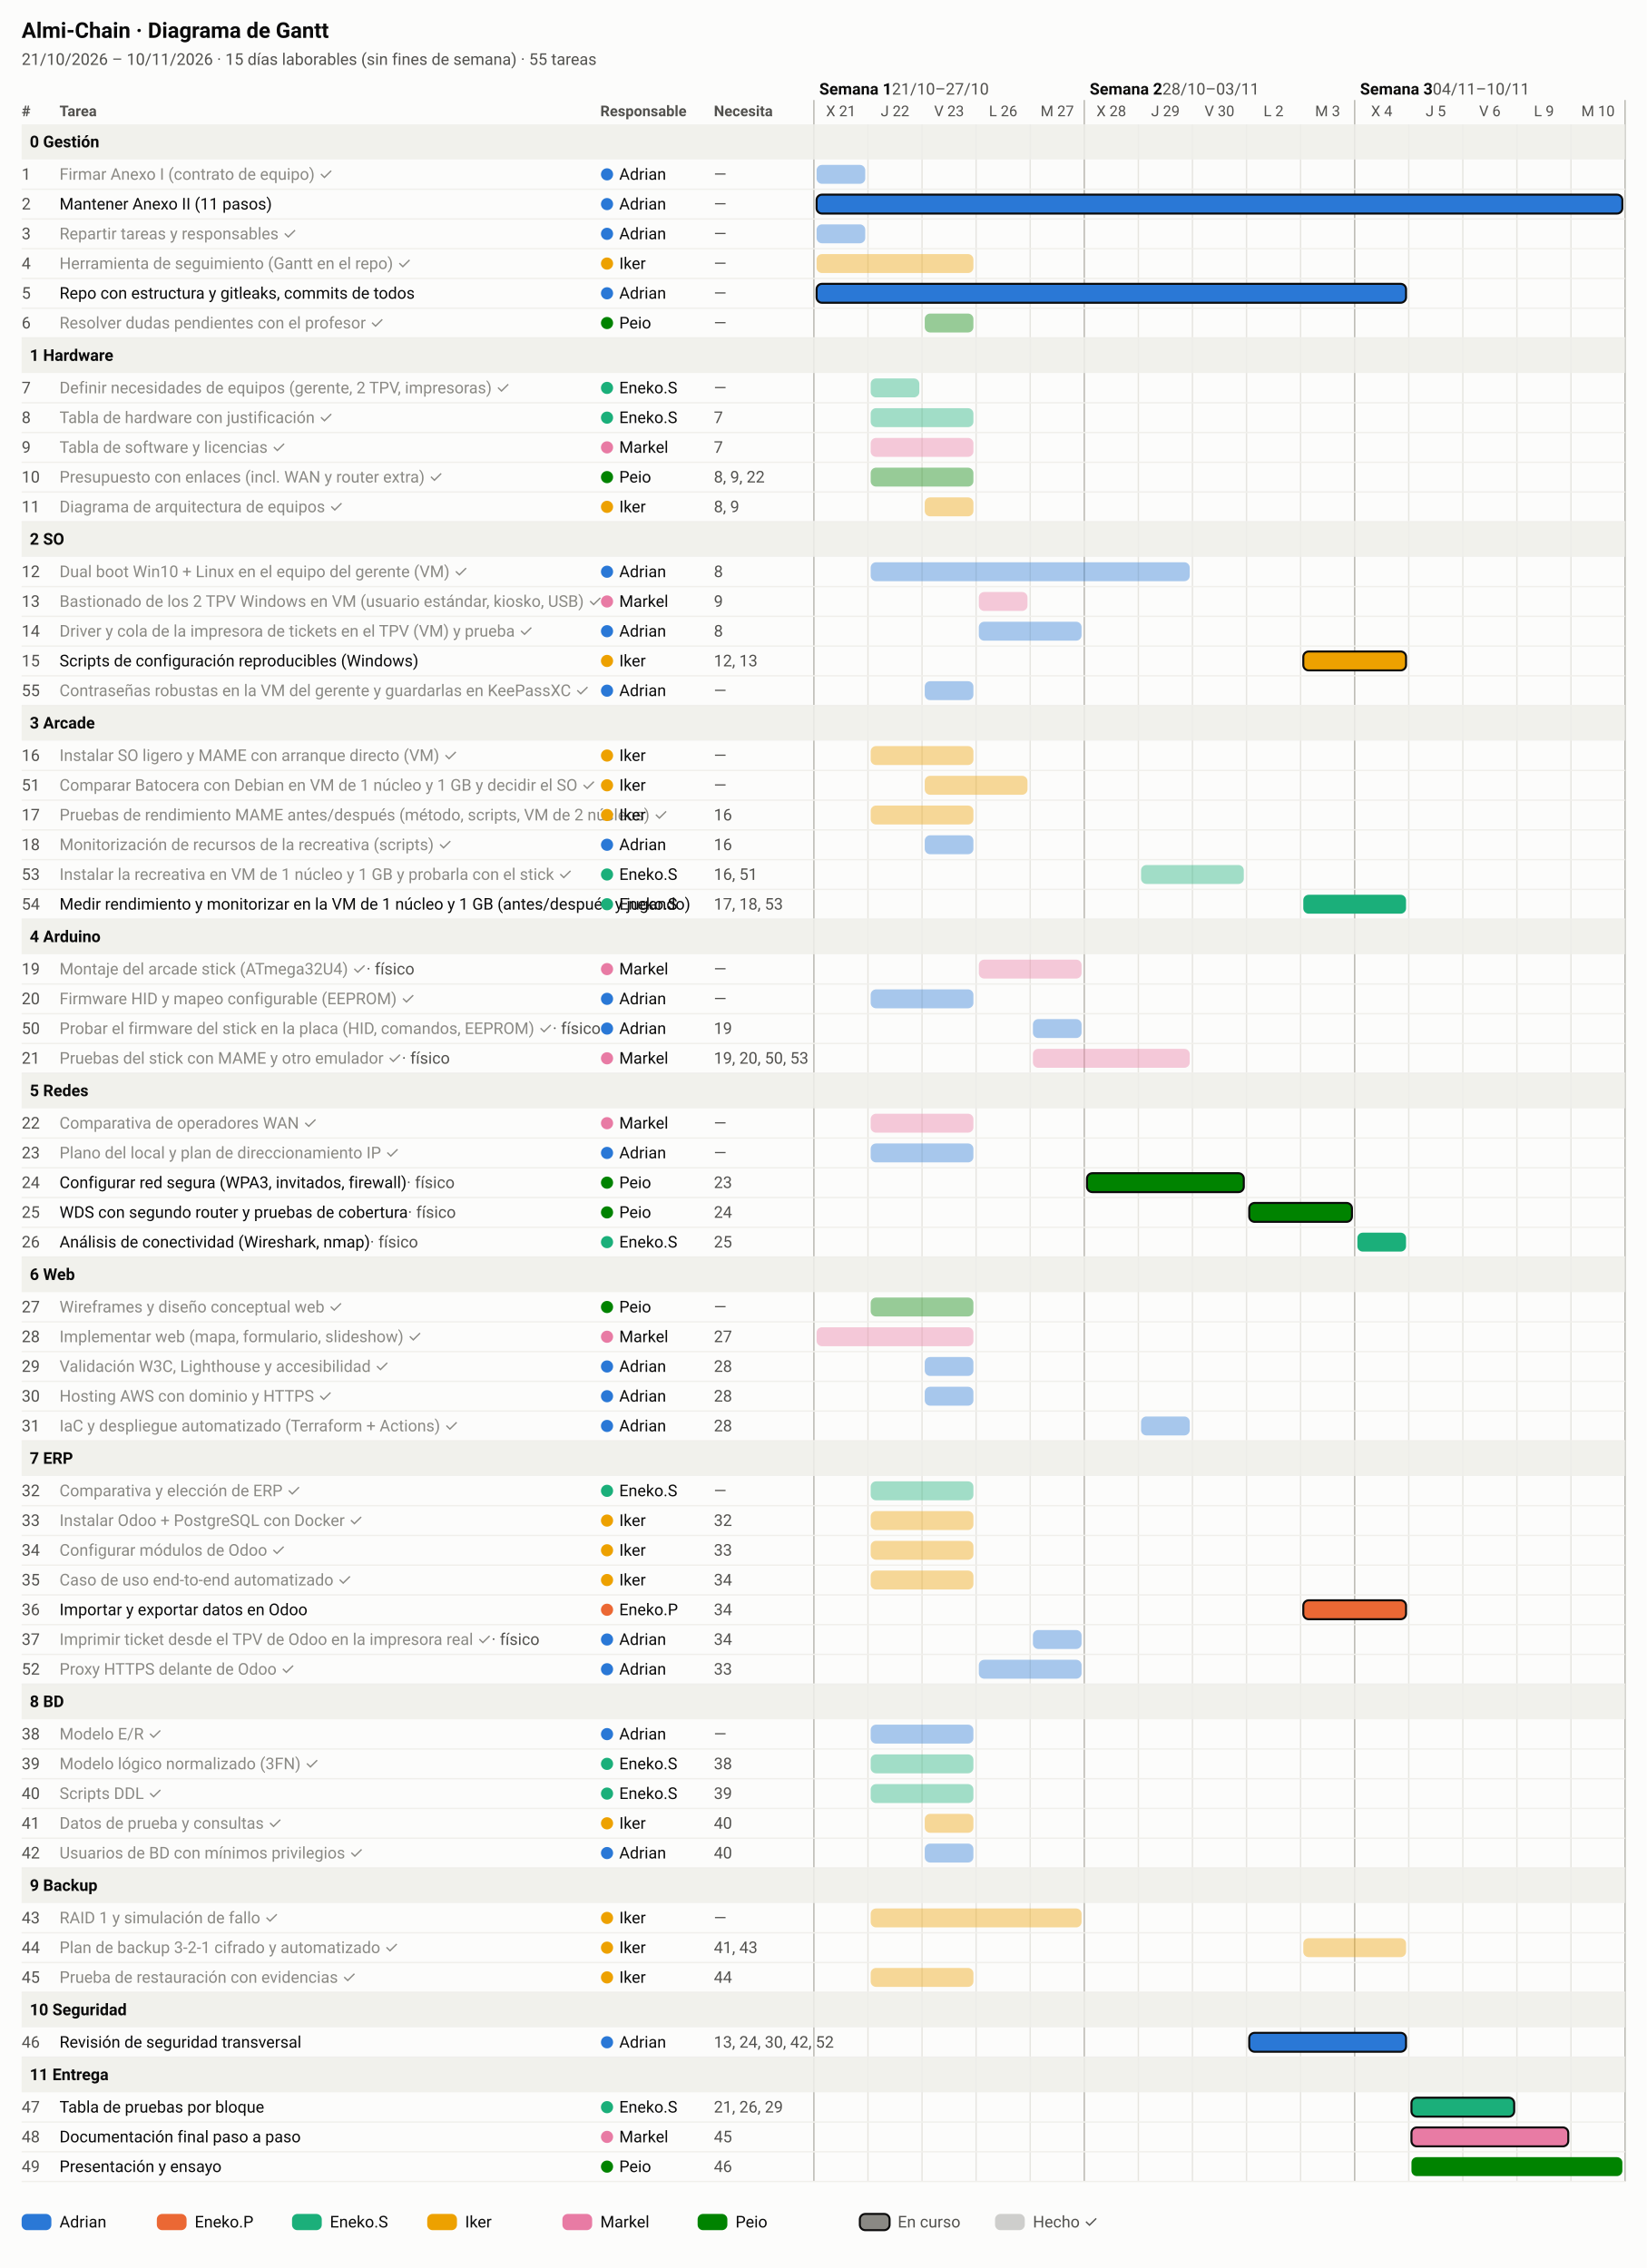
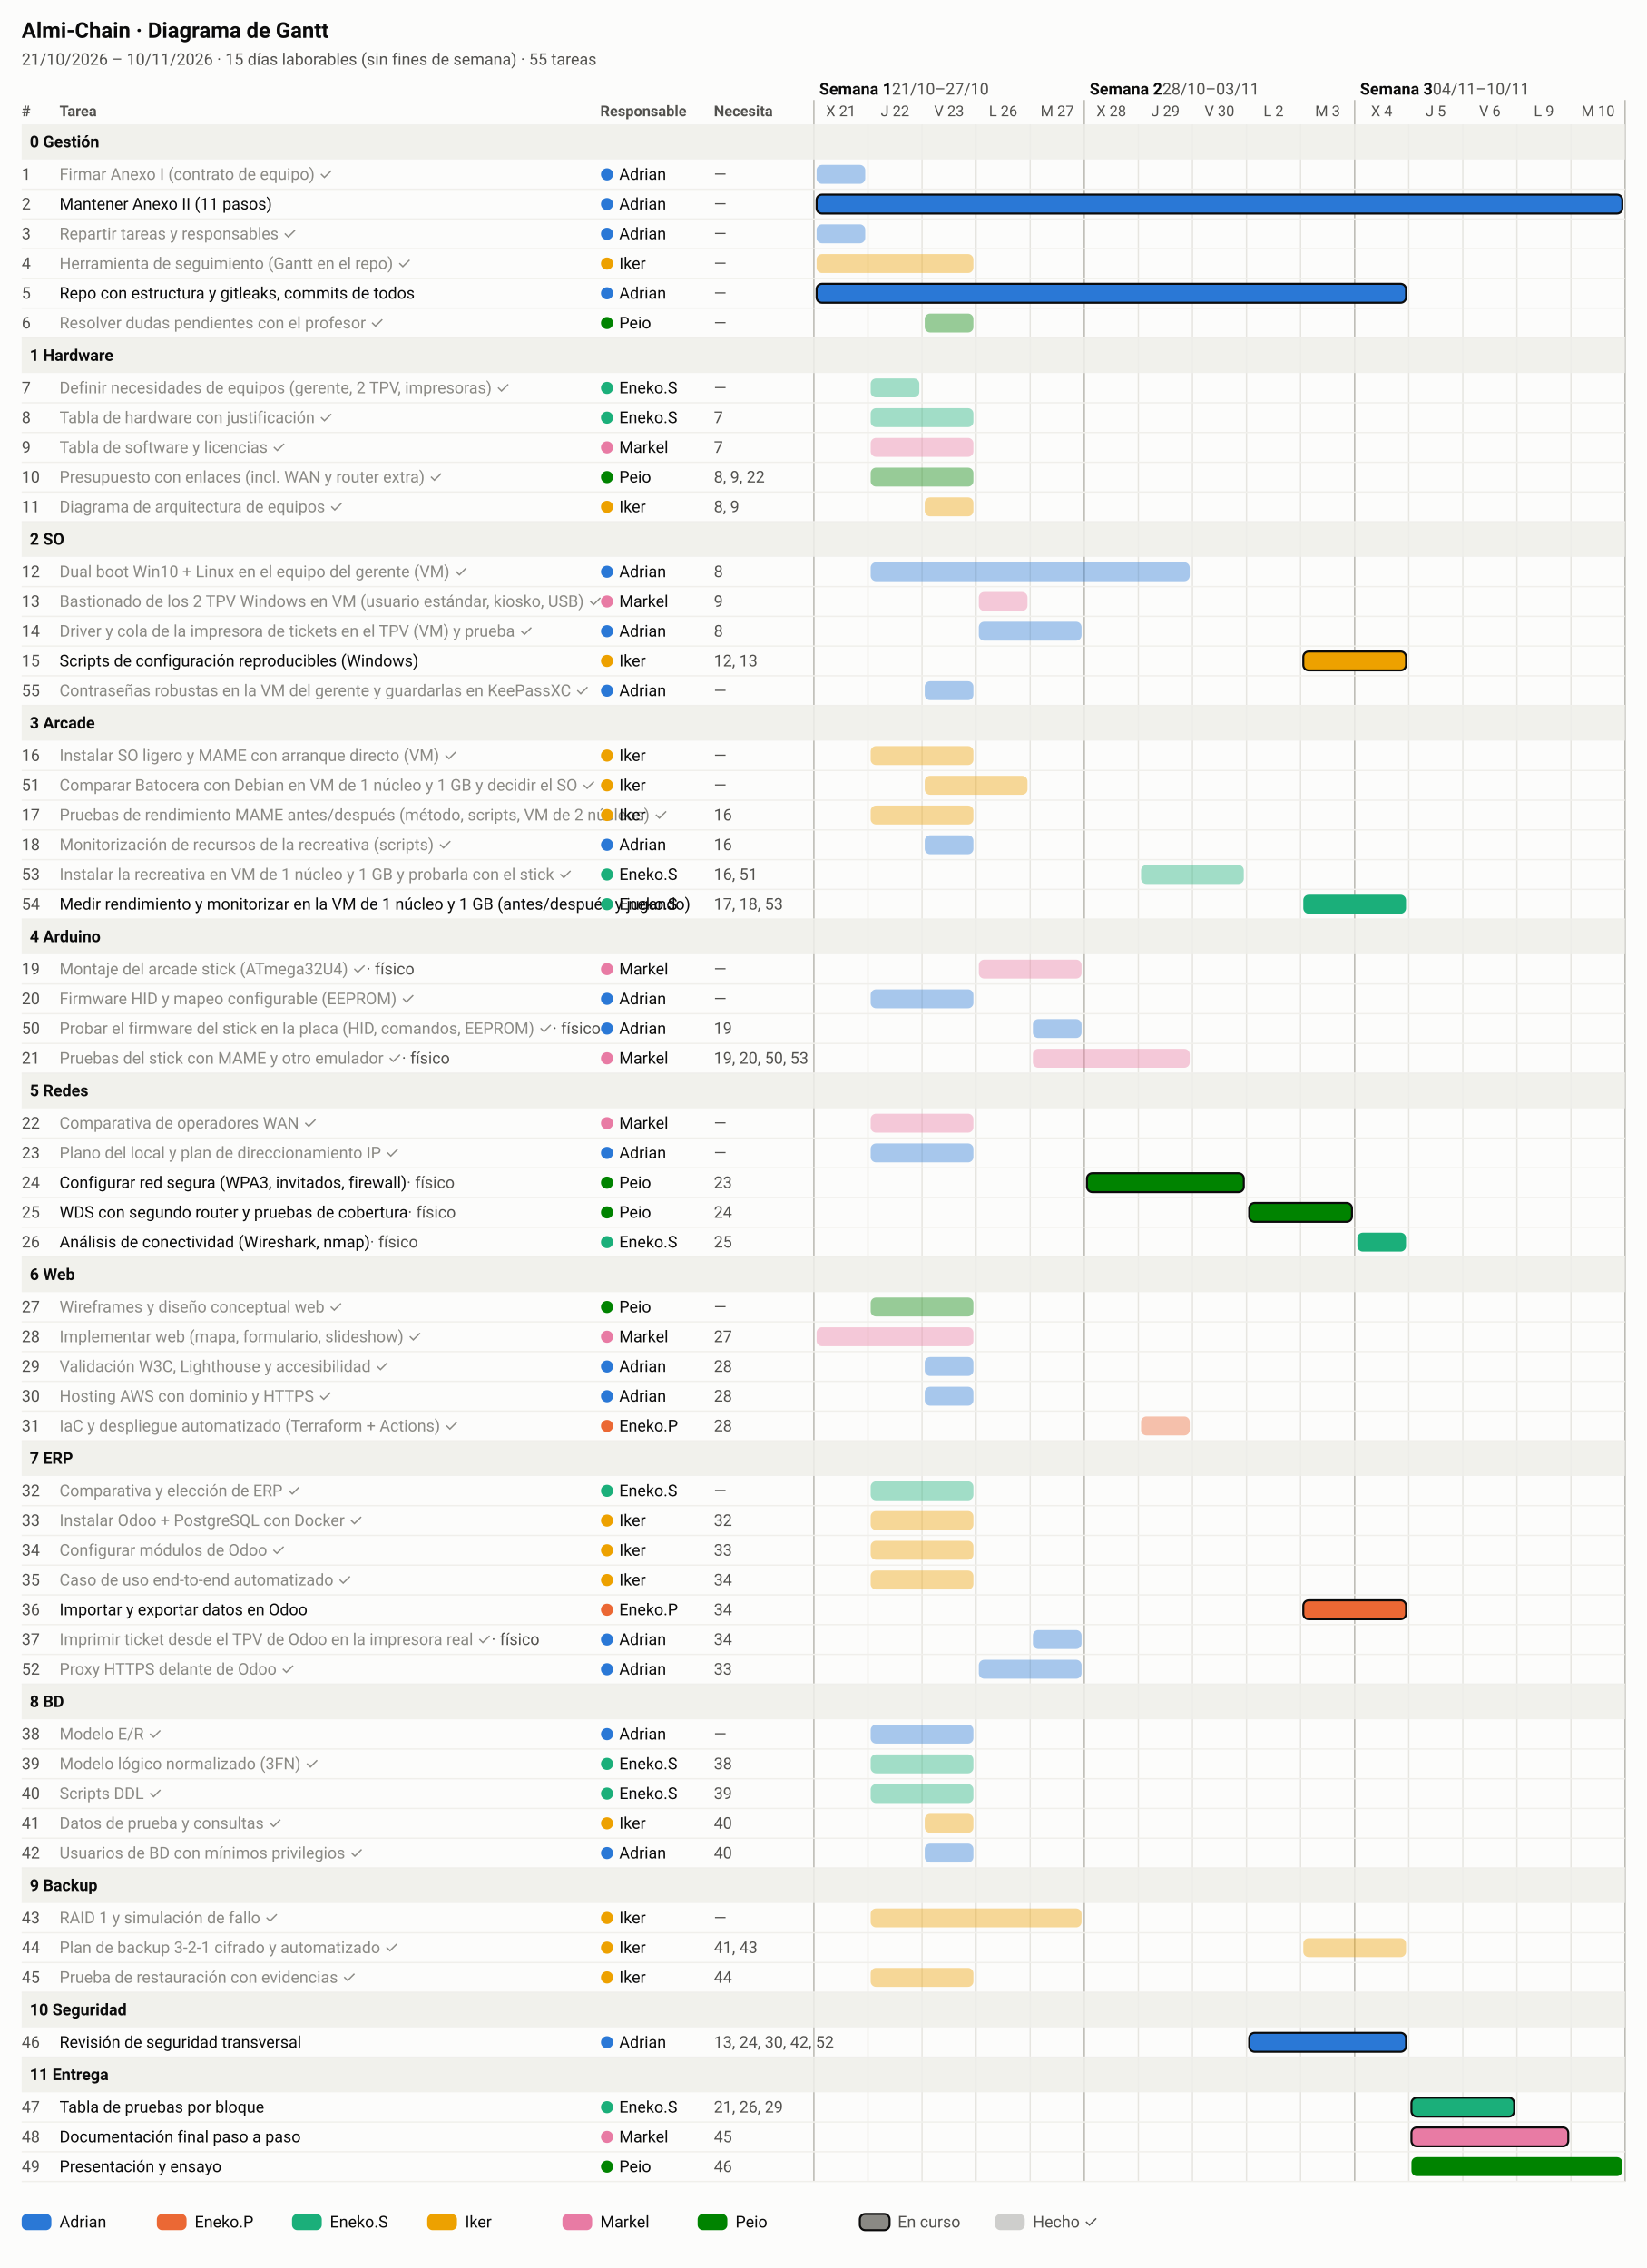
<svg xmlns="http://www.w3.org/2000/svg" width="1218" height="1678" viewBox="0 0 1218 1678" font-family="system-ui, -apple-system, Segoe UI, Roboto, sans-serif" font-size="12">
  <style>.t{fill:#0b0b0b}.s{fill:#52514e}.m{fill:#8a8984}.b{font-weight:600}</style>
  <rect width="1218" height="1678" fill="#fcfcfb" />
  <text x="16" y="28" class="t b" font-size="16">Almi-Chain · Diagrama de Gantt</text>
  <text x="16" y="48" class="s">21/10/2026 – 10/11/2026 · 15 días laborables (sin fines de semana) · 55 tareas</text>
  <text x="606" y="70" class="t b">Semana 1<tspan class="s" font-weight="400"> 21/10–27/10</tspan>
  </text>
  <text x="806" y="70" class="t b">Semana 2<tspan class="s" font-weight="400"> 28/10–03/11</tspan>
  </text>
  <text x="1006" y="70" class="t b">Semana 3<tspan class="s" font-weight="400"> 04/11–10/11</tspan>
  </text>
  <text x="622.0" y="86" text-anchor="middle" class="s" font-size="11">X 21</text>
  <text x="662.0" y="86" text-anchor="middle" class="s" font-size="11">J 22</text>
  <text x="702.0" y="86" text-anchor="middle" class="s" font-size="11">V 23</text>
  <text x="742.0" y="86" text-anchor="middle" class="s" font-size="11">L 26</text>
  <text x="782.0" y="86" text-anchor="middle" class="s" font-size="11">M 27</text>
  <text x="822.0" y="86" text-anchor="middle" class="s" font-size="11">X 28</text>
  <text x="862.0" y="86" text-anchor="middle" class="s" font-size="11">J 29</text>
  <text x="902.0" y="86" text-anchor="middle" class="s" font-size="11">V 30</text>
  <text x="942.0" y="86" text-anchor="middle" class="s" font-size="11">L 2</text>
  <text x="982.0" y="86" text-anchor="middle" class="s" font-size="11">M 3</text>
  <text x="1022.0" y="86" text-anchor="middle" class="s" font-size="11">X 4</text>
  <text x="1062.0" y="86" text-anchor="middle" class="s" font-size="11">J 5</text>
  <text x="1102.0" y="86" text-anchor="middle" class="s" font-size="11">V 6</text>
  <text x="1142.0" y="86" text-anchor="middle" class="s" font-size="11">L 9</text>
  <text x="1182.0" y="86" text-anchor="middle" class="s" font-size="11">M 10</text>
  <text x="16" y="86" class="s b" font-size="11">#</text>
  <text x="44" y="86" class="s b" font-size="11">Tarea</text>
  <text x="444" y="86" class="s b" font-size="11">Responsable</text>
  <text x="528" y="86" class="s b" font-size="11">Necesita</text>
  <line x1="602" y1="74" x2="602" y2="1614" stroke="#b8b7b0" stroke-width="1" />
  <line x1="642" y1="92" x2="642" y2="1614" stroke="#e6e5e0" stroke-width="1" />
  <line x1="682" y1="92" x2="682" y2="1614" stroke="#e6e5e0" stroke-width="1" />
  <line x1="722" y1="92" x2="722" y2="1614" stroke="#e6e5e0" stroke-width="1" />
  <line x1="762" y1="92" x2="762" y2="1614" stroke="#e6e5e0" stroke-width="1" />
  <line x1="802" y1="74" x2="802" y2="1614" stroke="#b8b7b0" stroke-width="1" />
  <line x1="842" y1="92" x2="842" y2="1614" stroke="#e6e5e0" stroke-width="1" />
  <line x1="882" y1="92" x2="882" y2="1614" stroke="#e6e5e0" stroke-width="1" />
  <line x1="922" y1="92" x2="922" y2="1614" stroke="#e6e5e0" stroke-width="1" />
  <line x1="962" y1="92" x2="962" y2="1614" stroke="#e6e5e0" stroke-width="1" />
  <line x1="1002" y1="74" x2="1002" y2="1614" stroke="#b8b7b0" stroke-width="1" />
  <line x1="1042" y1="92" x2="1042" y2="1614" stroke="#e6e5e0" stroke-width="1" />
  <line x1="1082" y1="92" x2="1082" y2="1614" stroke="#e6e5e0" stroke-width="1" />
  <line x1="1122" y1="92" x2="1122" y2="1614" stroke="#e6e5e0" stroke-width="1" />
  <line x1="1162" y1="92" x2="1162" y2="1614" stroke="#e6e5e0" stroke-width="1" />
  <line x1="1202" y1="74" x2="1202" y2="1614" stroke="#b8b7b0" stroke-width="1" />
  <rect x="16" y="92" width="1186" height="26" fill="#efeeea" fill-opacity="0.85" />
  <text x="22" y="109" class="t b">0 Gestión</text>
  <line x1="16" y1="140" x2="1202" y2="140" stroke="#f0efeb" />
  <text x="16" y="133.0" class="s">1</text>
  <text x="44" y="133.0" class="m">Firmar Anexo I (contrato de equipo) ✓</text>
  <circle cx="449" cy="129.0" r="4.5" fill="#2a78d6" />
  <text x="458" y="133.0" class="t">Adrian</text>
  <text x="528" y="133.0" class="s">—</text>
  <rect x="604" y="122" width="36" height="14" rx="4" fill="#2a78d6" fill-opacity="0.4" />
  <line x1="16" y1="162" x2="1202" y2="162" stroke="#f0efeb" />
  <text x="16" y="155.0" class="s">2</text>
  <text x="44" y="155.0" class="t">Mantener Anexo II (11 pasos)</text>
  <circle cx="449" cy="151.0" r="4.5" fill="#2a78d6" />
  <text x="458" y="155.0" class="t">Adrian</text>
  <text x="528" y="155.0" class="s">—</text>
  <rect x="604" y="144" width="596" height="14" rx="4" fill="#2a78d6" stroke="#0b0b0b" stroke-width="1.5" />
  <line x1="16" y1="184" x2="1202" y2="184" stroke="#f0efeb" />
  <text x="16" y="177.0" class="s">3</text>
  <text x="44" y="177.0" class="m">Repartir tareas y responsables ✓</text>
  <circle cx="449" cy="173.0" r="4.5" fill="#2a78d6" />
  <text x="458" y="177.0" class="t">Adrian</text>
  <text x="528" y="177.0" class="s">—</text>
  <rect x="604" y="166" width="36" height="14" rx="4" fill="#2a78d6" fill-opacity="0.4" />
  <line x1="16" y1="206" x2="1202" y2="206" stroke="#f0efeb" />
  <text x="16" y="199.0" class="s">4</text>
  <text x="44" y="199.0" class="m">Herramienta de seguimiento (Gantt en el repo) ✓</text>
  <circle cx="449" cy="195.0" r="4.5" fill="#eda100" />
  <text x="458" y="199.0" class="t">Iker</text>
  <text x="528" y="199.0" class="s">—</text>
  <rect x="604" y="188" width="116" height="14" rx="4" fill="#eda100" fill-opacity="0.4" />
  <line x1="16" y1="228" x2="1202" y2="228" stroke="#f0efeb" />
  <text x="16" y="221.0" class="s">5</text>
  <text x="44" y="221.0" class="t">Repo con estructura y gitleaks, commits de todos</text>
  <circle cx="449" cy="217.0" r="4.5" fill="#2a78d6" />
  <text x="458" y="221.0" class="t">Adrian</text>
  <text x="528" y="221.0" class="s">—</text>
  <rect x="604" y="210" width="436" height="14" rx="4" fill="#2a78d6" stroke="#0b0b0b" stroke-width="1.5" />
  <line x1="16" y1="250" x2="1202" y2="250" stroke="#f0efeb" />
  <text x="16" y="243.0" class="s">6</text>
  <text x="44" y="243.0" class="m">Resolver dudas pendientes con el profesor ✓</text>
  <circle cx="449" cy="239.0" r="4.5" fill="#008300" />
  <text x="458" y="243.0" class="t">Peio</text>
  <text x="528" y="243.0" class="s">—</text>
  <rect x="684" y="232" width="36" height="14" rx="4" fill="#008300" fill-opacity="0.4" />
  <rect x="16" y="250" width="1186" height="26" fill="#efeeea" fill-opacity="0.85" />
  <text x="22" y="267" class="t b">1 Hardware</text>
  <line x1="16" y1="298" x2="1202" y2="298" stroke="#f0efeb" />
  <text x="16" y="291.0" class="s">7</text>
  <text x="44" y="291.0" class="m">Definir necesidades de equipos (gerente, 2 TPV, impresoras) ✓</text>
  <circle cx="449" cy="287.0" r="4.5" fill="#1baf7a" />
  <text x="458" y="291.0" class="t">Eneko.S</text>
  <text x="528" y="291.0" class="s">—</text>
  <rect x="644" y="280" width="36" height="14" rx="4" fill="#1baf7a" fill-opacity="0.4" />
  <line x1="16" y1="320" x2="1202" y2="320" stroke="#f0efeb" />
  <text x="16" y="313.0" class="s">8</text>
  <text x="44" y="313.0" class="m">Tabla de hardware con justificación ✓</text>
  <circle cx="449" cy="309.0" r="4.5" fill="#1baf7a" />
  <text x="458" y="313.0" class="t">Eneko.S</text>
  <text x="528" y="313.0" class="s">7</text>
  <rect x="644" y="302" width="76" height="14" rx="4" fill="#1baf7a" fill-opacity="0.4" />
  <line x1="16" y1="342" x2="1202" y2="342" stroke="#f0efeb" />
  <text x="16" y="335.0" class="s">9</text>
  <text x="44" y="335.0" class="m">Tabla de software y licencias ✓</text>
  <circle cx="449" cy="331.0" r="4.5" fill="#e87ba4" />
  <text x="458" y="335.0" class="t">Markel</text>
  <text x="528" y="335.0" class="s">7</text>
  <rect x="644" y="324" width="76" height="14" rx="4" fill="#e87ba4" fill-opacity="0.4" />
  <line x1="16" y1="364" x2="1202" y2="364" stroke="#f0efeb" />
  <text x="16" y="357.0" class="s">10</text>
  <text x="44" y="357.0" class="m">Presupuesto con enlaces (incl. WAN y router extra) ✓</text>
  <circle cx="449" cy="353.0" r="4.5" fill="#008300" />
  <text x="458" y="357.0" class="t">Peio</text>
  <text x="528" y="357.0" class="s">8, 9, 22</text>
  <rect x="644" y="346" width="76" height="14" rx="4" fill="#008300" fill-opacity="0.4" />
  <line x1="16" y1="386" x2="1202" y2="386" stroke="#f0efeb" />
  <text x="16" y="379.0" class="s">11</text>
  <text x="44" y="379.0" class="m">Diagrama de arquitectura de equipos ✓</text>
  <circle cx="449" cy="375.0" r="4.5" fill="#eda100" />
  <text x="458" y="379.0" class="t">Iker</text>
  <text x="528" y="379.0" class="s">8, 9</text>
  <rect x="684" y="368" width="36" height="14" rx="4" fill="#eda100" fill-opacity="0.4" />
  <rect x="16" y="386" width="1186" height="26" fill="#efeeea" fill-opacity="0.85" />
  <text x="22" y="403" class="t b">2 SO</text>
  <line x1="16" y1="434" x2="1202" y2="434" stroke="#f0efeb" />
  <text x="16" y="427.0" class="s">12</text>
  <text x="44" y="427.0" class="m">Dual boot Win10 + Linux en el equipo del gerente (VM) ✓</text>
  <circle cx="449" cy="423.0" r="4.5" fill="#2a78d6" />
  <text x="458" y="427.0" class="t">Adrian</text>
  <text x="528" y="427.0" class="s">8</text>
  <rect x="644" y="416" width="236" height="14" rx="4" fill="#2a78d6" fill-opacity="0.4" />
  <line x1="16" y1="456" x2="1202" y2="456" stroke="#f0efeb" />
  <text x="16" y="449.0" class="s">13</text>
  <text x="44" y="449.0" class="m">Bastionado de los 2 TPV Windows en VM (usuario estándar, kiosko, USB) ✓</text>
  <circle cx="449" cy="445.0" r="4.5" fill="#e87ba4" />
  <text x="458" y="449.0" class="t">Markel</text>
  <text x="528" y="449.0" class="s">9</text>
  <rect x="724" y="438" width="36" height="14" rx="4" fill="#e87ba4" fill-opacity="0.4" />
  <line x1="16" y1="478" x2="1202" y2="478" stroke="#f0efeb" />
  <text x="16" y="471.0" class="s">14</text>
  <text x="44" y="471.0" class="m">Driver y cola de la impresora de tickets en el TPV (VM) y prueba ✓</text>
  <circle cx="449" cy="467.0" r="4.5" fill="#2a78d6" />
  <text x="458" y="471.0" class="t">Adrian</text>
  <text x="528" y="471.0" class="s">8</text>
  <rect x="724" y="460" width="76" height="14" rx="4" fill="#2a78d6" fill-opacity="0.4" />
  <line x1="16" y1="500" x2="1202" y2="500" stroke="#f0efeb" />
  <text x="16" y="493.0" class="s">15</text>
  <text x="44" y="493.0" class="t">Scripts de configuración reproducibles (Windows)</text>
  <circle cx="449" cy="489.0" r="4.5" fill="#eda100" />
  <text x="458" y="493.0" class="t">Iker</text>
  <text x="528" y="493.0" class="s">12, 13</text>
  <rect x="964" y="482" width="76" height="14" rx="4" fill="#eda100" stroke="#0b0b0b" stroke-width="1.5" />
  <line x1="16" y1="522" x2="1202" y2="522" stroke="#f0efeb" />
  <text x="16" y="515.0" class="s">55</text>
  <text x="44" y="515.0" class="m">Contraseñas robustas en la VM del gerente y guardarlas en KeePassXC ✓</text>
  <circle cx="449" cy="511.0" r="4.5" fill="#2a78d6" />
  <text x="458" y="515.0" class="t">Adrian</text>
  <text x="528" y="515.0" class="s">—</text>
  <rect x="684" y="504" width="36" height="14" rx="4" fill="#2a78d6" fill-opacity="0.4" />
  <rect x="16" y="522" width="1186" height="26" fill="#efeeea" fill-opacity="0.85" />
  <text x="22" y="539" class="t b">3 Arcade</text>
  <line x1="16" y1="570" x2="1202" y2="570" stroke="#f0efeb" />
  <text x="16" y="563.0" class="s">16</text>
  <text x="44" y="563.0" class="m">Instalar SO ligero y MAME con arranque directo (VM) ✓</text>
  <circle cx="449" cy="559.0" r="4.5" fill="#eda100" />
  <text x="458" y="563.0" class="t">Iker</text>
  <text x="528" y="563.0" class="s">—</text>
  <rect x="644" y="552" width="76" height="14" rx="4" fill="#eda100" fill-opacity="0.4" />
  <line x1="16" y1="592" x2="1202" y2="592" stroke="#f0efeb" />
  <text x="16" y="585.0" class="s">51</text>
  <text x="44" y="585.0" class="m">Comparar Batocera con Debian en VM de 1 núcleo y 1 GB y decidir el SO ✓</text>
  <circle cx="449" cy="581.0" r="4.5" fill="#eda100" />
  <text x="458" y="585.0" class="t">Iker</text>
  <text x="528" y="585.0" class="s">—</text>
  <rect x="684" y="574" width="76" height="14" rx="4" fill="#eda100" fill-opacity="0.4" />
  <line x1="16" y1="614" x2="1202" y2="614" stroke="#f0efeb" />
  <text x="16" y="607.0" class="s">17</text>
  <text x="44" y="607.0" class="m">Pruebas de rendimiento MAME antes/después (método, scripts, VM de 2 núcleos) ✓</text>
  <circle cx="449" cy="603.0" r="4.5" fill="#eda100" />
  <text x="458" y="607.0" class="t">Iker</text>
  <text x="528" y="607.0" class="s">16</text>
  <rect x="644" y="596" width="76" height="14" rx="4" fill="#eda100" fill-opacity="0.4" />
  <line x1="16" y1="636" x2="1202" y2="636" stroke="#f0efeb" />
  <text x="16" y="629.0" class="s">18</text>
  <text x="44" y="629.0" class="m">Monitorización de recursos de la recreativa (scripts) ✓</text>
  <circle cx="449" cy="625.0" r="4.5" fill="#2a78d6" />
  <text x="458" y="629.0" class="t">Adrian</text>
  <text x="528" y="629.0" class="s">16</text>
  <rect x="684" y="618" width="36" height="14" rx="4" fill="#2a78d6" fill-opacity="0.4" />
  <line x1="16" y1="658" x2="1202" y2="658" stroke="#f0efeb" />
  <text x="16" y="651.0" class="s">53</text>
  <text x="44" y="651.0" class="m">Instalar la recreativa en VM de 1 núcleo y 1 GB y probarla con el stick ✓</text>
  <circle cx="449" cy="647.0" r="4.5" fill="#1baf7a" />
  <text x="458" y="651.0" class="t">Eneko.S</text>
  <text x="528" y="651.0" class="s">16, 51</text>
  <rect x="844" y="640" width="76" height="14" rx="4" fill="#1baf7a" fill-opacity="0.4" />
  <line x1="16" y1="680" x2="1202" y2="680" stroke="#f0efeb" />
  <text x="16" y="673.0" class="s">54</text>
  <text x="44" y="673.0" class="t">Medir rendimiento y monitorizar en la VM de 1 núcleo y 1 GB (antes/después y jugando)</text>
  <circle cx="449" cy="669.0" r="4.5" fill="#1baf7a" />
  <text x="458" y="673.0" class="t">Eneko.S</text>
  <text x="528" y="673.0" class="s">17, 18, 53</text>
  <rect x="964" y="662" width="76" height="14" rx="4" fill="#1baf7a" />
  <rect x="16" y="680" width="1186" height="26" fill="#efeeea" fill-opacity="0.85" />
  <text x="22" y="697" class="t b">4 Arduino</text>
  <line x1="16" y1="728" x2="1202" y2="728" stroke="#f0efeb" />
  <text x="16" y="721.0" class="s">19</text>
  <text x="44" y="721.0" class="m">Montaje del arcade stick (ATmega32U4) ✓<tspan class="s"> · físico</tspan>
  </text>
  <circle cx="449" cy="717.0" r="4.5" fill="#e87ba4" />
  <text x="458" y="721.0" class="t">Markel</text>
  <text x="528" y="721.0" class="s">—</text>
  <rect x="724" y="710" width="76" height="14" rx="4" fill="#e87ba4" fill-opacity="0.4" />
  <line x1="16" y1="750" x2="1202" y2="750" stroke="#f0efeb" />
  <text x="16" y="743.0" class="s">20</text>
  <text x="44" y="743.0" class="m">Firmware HID y mapeo configurable (EEPROM) ✓</text>
  <circle cx="449" cy="739.0" r="4.5" fill="#2a78d6" />
  <text x="458" y="743.0" class="t">Adrian</text>
  <text x="528" y="743.0" class="s">—</text>
  <rect x="644" y="732" width="76" height="14" rx="4" fill="#2a78d6" fill-opacity="0.4" />
  <line x1="16" y1="772" x2="1202" y2="772" stroke="#f0efeb" />
  <text x="16" y="765.0" class="s">50</text>
  <text x="44" y="765.0" class="m">Probar el firmware del stick en la placa (HID, comandos, EEPROM) ✓<tspan class="s"> · físico</tspan>
  </text>
  <circle cx="449" cy="761.0" r="4.5" fill="#2a78d6" />
  <text x="458" y="765.0" class="t">Adrian</text>
  <text x="528" y="765.0" class="s">19</text>
  <rect x="764" y="754" width="36" height="14" rx="4" fill="#2a78d6" fill-opacity="0.4" />
  <line x1="16" y1="794" x2="1202" y2="794" stroke="#f0efeb" />
  <text x="16" y="787.0" class="s">21</text>
  <text x="44" y="787.0" class="m">Pruebas del stick con MAME y otro emulador ✓<tspan class="s"> · físico</tspan>
  </text>
  <circle cx="449" cy="783.0" r="4.5" fill="#e87ba4" />
  <text x="458" y="787.0" class="t">Markel</text>
  <text x="528" y="787.0" class="s">19, 20, 50, 53</text>
  <rect x="764" y="776" width="116" height="14" rx="4" fill="#e87ba4" fill-opacity="0.4" />
  <rect x="16" y="794" width="1186" height="26" fill="#efeeea" fill-opacity="0.85" />
  <text x="22" y="811" class="t b">5 Redes</text>
  <line x1="16" y1="842" x2="1202" y2="842" stroke="#f0efeb" />
  <text x="16" y="835.0" class="s">22</text>
  <text x="44" y="835.0" class="m">Comparativa de operadores WAN ✓</text>
  <circle cx="449" cy="831.0" r="4.5" fill="#e87ba4" />
  <text x="458" y="835.0" class="t">Markel</text>
  <text x="528" y="835.0" class="s">—</text>
  <rect x="644" y="824" width="76" height="14" rx="4" fill="#e87ba4" fill-opacity="0.4" />
  <line x1="16" y1="864" x2="1202" y2="864" stroke="#f0efeb" />
  <text x="16" y="857.0" class="s">23</text>
  <text x="44" y="857.0" class="m">Plano del local y plan de direccionamiento IP ✓</text>
  <circle cx="449" cy="853.0" r="4.5" fill="#2a78d6" />
  <text x="458" y="857.0" class="t">Adrian</text>
  <text x="528" y="857.0" class="s">—</text>
  <rect x="644" y="846" width="76" height="14" rx="4" fill="#2a78d6" fill-opacity="0.4" />
  <line x1="16" y1="886" x2="1202" y2="886" stroke="#f0efeb" />
  <text x="16" y="879.0" class="s">24</text>
  <text x="44" y="879.0" class="t">Configurar red segura (WPA3, invitados, firewall)<tspan class="s"> · físico</tspan>
  </text>
  <circle cx="449" cy="875.0" r="4.5" fill="#008300" />
  <text x="458" y="879.0" class="t">Peio</text>
  <text x="528" y="879.0" class="s">23</text>
  <rect x="804" y="868" width="116" height="14" rx="4" fill="#008300" stroke="#0b0b0b" stroke-width="1.5" />
  <line x1="16" y1="908" x2="1202" y2="908" stroke="#f0efeb" />
  <text x="16" y="901.0" class="s">25</text>
  <text x="44" y="901.0" class="t">WDS con segundo router y pruebas de cobertura<tspan class="s"> · físico</tspan>
  </text>
  <circle cx="449" cy="897.0" r="4.5" fill="#008300" />
  <text x="458" y="901.0" class="t">Peio</text>
  <text x="528" y="901.0" class="s">24</text>
  <rect x="924" y="890" width="76" height="14" rx="4" fill="#008300" stroke="#0b0b0b" stroke-width="1.5" />
  <line x1="16" y1="930" x2="1202" y2="930" stroke="#f0efeb" />
  <text x="16" y="923.0" class="s">26</text>
  <text x="44" y="923.0" class="t">Análisis de conectividad (Wireshark, nmap)<tspan class="s"> · físico</tspan>
  </text>
  <circle cx="449" cy="919.0" r="4.5" fill="#1baf7a" />
  <text x="458" y="923.0" class="t">Eneko.S</text>
  <text x="528" y="923.0" class="s">25</text>
  <rect x="1004" y="912" width="36" height="14" rx="4" fill="#1baf7a" />
  <rect x="16" y="930" width="1186" height="26" fill="#efeeea" fill-opacity="0.85" />
  <text x="22" y="947" class="t b">6 Web</text>
  <line x1="16" y1="978" x2="1202" y2="978" stroke="#f0efeb" />
  <text x="16" y="971.0" class="s">27</text>
  <text x="44" y="971.0" class="m">Wireframes y diseño conceptual web ✓</text>
  <circle cx="449" cy="967.0" r="4.5" fill="#008300" />
  <text x="458" y="971.0" class="t">Peio</text>
  <text x="528" y="971.0" class="s">—</text>
  <rect x="644" y="960" width="76" height="14" rx="4" fill="#008300" fill-opacity="0.4" />
  <line x1="16" y1="1000" x2="1202" y2="1000" stroke="#f0efeb" />
  <text x="16" y="993.0" class="s">28</text>
  <text x="44" y="993.0" class="m">Implementar web (mapa, formulario, slideshow) ✓</text>
  <circle cx="449" cy="989.0" r="4.5" fill="#e87ba4" />
  <text x="458" y="993.0" class="t">Markel</text>
  <text x="528" y="993.0" class="s">27</text>
  <rect x="604" y="982" width="116" height="14" rx="4" fill="#e87ba4" fill-opacity="0.4" />
  <line x1="16" y1="1022" x2="1202" y2="1022" stroke="#f0efeb" />
  <text x="16" y="1015.0" class="s">29</text>
  <text x="44" y="1015.0" class="m">Validación W3C, Lighthouse y accesibilidad ✓</text>
  <circle cx="449" cy="1011.0" r="4.5" fill="#2a78d6" />
  <text x="458" y="1015.0" class="t">Adrian</text>
  <text x="528" y="1015.0" class="s">28</text>
  <rect x="684" y="1004" width="36" height="14" rx="4" fill="#2a78d6" fill-opacity="0.4" />
  <line x1="16" y1="1044" x2="1202" y2="1044" stroke="#f0efeb" />
  <text x="16" y="1037.0" class="s">30</text>
  <text x="44" y="1037.0" class="m">Hosting AWS con dominio y HTTPS ✓</text>
  <circle cx="449" cy="1033.0" r="4.5" fill="#2a78d6" />
  <text x="458" y="1037.0" class="t">Adrian</text>
  <text x="528" y="1037.0" class="s">28</text>
  <rect x="684" y="1026" width="36" height="14" rx="4" fill="#2a78d6" fill-opacity="0.4" />
  <line x1="16" y1="1066" x2="1202" y2="1066" stroke="#f0efeb" />
  <text x="16" y="1059.0" class="s">31</text>
  <text x="44" y="1059.0" class="m">IaC y despliegue automatizado (Terraform + Actions) ✓</text>
-   <circle cx="449" cy="1055.0" r="4.5" fill="#2a78d6" />
-   <text x="458" y="1059.0" class="t">Adrian</text>
+   <circle cx="449" cy="1055.0" r="4.5" fill="#eb6834" />
+   <text x="458" y="1059.0" class="t">Eneko.P</text>
  <text x="528" y="1059.0" class="s">28</text>
-   <rect x="844" y="1048" width="36" height="14" rx="4" fill="#2a78d6" fill-opacity="0.4" />
+   <rect x="844" y="1048" width="36" height="14" rx="4" fill="#eb6834" fill-opacity="0.4" />
  <rect x="16" y="1066" width="1186" height="26" fill="#efeeea" fill-opacity="0.85" />
  <text x="22" y="1083" class="t b">7 ERP</text>
  <line x1="16" y1="1114" x2="1202" y2="1114" stroke="#f0efeb" />
  <text x="16" y="1107.0" class="s">32</text>
  <text x="44" y="1107.0" class="m">Comparativa y elección de ERP ✓</text>
  <circle cx="449" cy="1103.0" r="4.5" fill="#1baf7a" />
  <text x="458" y="1107.0" class="t">Eneko.S</text>
  <text x="528" y="1107.0" class="s">—</text>
  <rect x="644" y="1096" width="76" height="14" rx="4" fill="#1baf7a" fill-opacity="0.4" />
  <line x1="16" y1="1136" x2="1202" y2="1136" stroke="#f0efeb" />
  <text x="16" y="1129.0" class="s">33</text>
  <text x="44" y="1129.0" class="m">Instalar Odoo + PostgreSQL con Docker ✓</text>
  <circle cx="449" cy="1125.0" r="4.5" fill="#eda100" />
  <text x="458" y="1129.0" class="t">Iker</text>
  <text x="528" y="1129.0" class="s">32</text>
  <rect x="644" y="1118" width="76" height="14" rx="4" fill="#eda100" fill-opacity="0.4" />
  <line x1="16" y1="1158" x2="1202" y2="1158" stroke="#f0efeb" />
  <text x="16" y="1151.0" class="s">34</text>
  <text x="44" y="1151.0" class="m">Configurar módulos de Odoo ✓</text>
  <circle cx="449" cy="1147.0" r="4.5" fill="#eda100" />
  <text x="458" y="1151.0" class="t">Iker</text>
  <text x="528" y="1151.0" class="s">33</text>
  <rect x="644" y="1140" width="76" height="14" rx="4" fill="#eda100" fill-opacity="0.4" />
  <line x1="16" y1="1180" x2="1202" y2="1180" stroke="#f0efeb" />
  <text x="16" y="1173.0" class="s">35</text>
  <text x="44" y="1173.0" class="m">Caso de uso end-to-end automatizado ✓</text>
  <circle cx="449" cy="1169.0" r="4.5" fill="#eda100" />
  <text x="458" y="1173.0" class="t">Iker</text>
  <text x="528" y="1173.0" class="s">34</text>
  <rect x="644" y="1162" width="76" height="14" rx="4" fill="#eda100" fill-opacity="0.4" />
  <line x1="16" y1="1202" x2="1202" y2="1202" stroke="#f0efeb" />
  <text x="16" y="1195.0" class="s">36</text>
  <text x="44" y="1195.0" class="t">Importar y exportar datos en Odoo</text>
  <circle cx="449" cy="1191.0" r="4.5" fill="#eb6834" />
  <text x="458" y="1195.0" class="t">Eneko.P</text>
  <text x="528" y="1195.0" class="s">34</text>
  <rect x="964" y="1184" width="76" height="14" rx="4" fill="#eb6834" stroke="#0b0b0b" stroke-width="1.5" />
  <line x1="16" y1="1224" x2="1202" y2="1224" stroke="#f0efeb" />
  <text x="16" y="1217.0" class="s">37</text>
  <text x="44" y="1217.0" class="m">Imprimir ticket desde el TPV de Odoo en la impresora real ✓<tspan class="s"> · físico</tspan>
  </text>
  <circle cx="449" cy="1213.0" r="4.5" fill="#2a78d6" />
  <text x="458" y="1217.0" class="t">Adrian</text>
  <text x="528" y="1217.0" class="s">34</text>
  <rect x="764" y="1206" width="36" height="14" rx="4" fill="#2a78d6" fill-opacity="0.4" />
  <line x1="16" y1="1246" x2="1202" y2="1246" stroke="#f0efeb" />
  <text x="16" y="1239.0" class="s">52</text>
  <text x="44" y="1239.0" class="m">Proxy HTTPS delante de Odoo ✓</text>
  <circle cx="449" cy="1235.0" r="4.5" fill="#2a78d6" />
  <text x="458" y="1239.0" class="t">Adrian</text>
  <text x="528" y="1239.0" class="s">33</text>
  <rect x="724" y="1228" width="76" height="14" rx="4" fill="#2a78d6" fill-opacity="0.4" />
  <rect x="16" y="1246" width="1186" height="26" fill="#efeeea" fill-opacity="0.85" />
  <text x="22" y="1263" class="t b">8 BD</text>
  <line x1="16" y1="1294" x2="1202" y2="1294" stroke="#f0efeb" />
  <text x="16" y="1287.0" class="s">38</text>
  <text x="44" y="1287.0" class="m">Modelo E/R ✓</text>
  <circle cx="449" cy="1283.0" r="4.5" fill="#2a78d6" />
  <text x="458" y="1287.0" class="t">Adrian</text>
  <text x="528" y="1287.0" class="s">—</text>
  <rect x="644" y="1276" width="76" height="14" rx="4" fill="#2a78d6" fill-opacity="0.4" />
  <line x1="16" y1="1316" x2="1202" y2="1316" stroke="#f0efeb" />
  <text x="16" y="1309.0" class="s">39</text>
  <text x="44" y="1309.0" class="m">Modelo lógico normalizado (3FN) ✓</text>
  <circle cx="449" cy="1305.0" r="4.5" fill="#1baf7a" />
  <text x="458" y="1309.0" class="t">Eneko.S</text>
  <text x="528" y="1309.0" class="s">38</text>
  <rect x="644" y="1298" width="76" height="14" rx="4" fill="#1baf7a" fill-opacity="0.4" />
  <line x1="16" y1="1338" x2="1202" y2="1338" stroke="#f0efeb" />
  <text x="16" y="1331.0" class="s">40</text>
  <text x="44" y="1331.0" class="m">Scripts DDL ✓</text>
  <circle cx="449" cy="1327.0" r="4.5" fill="#1baf7a" />
  <text x="458" y="1331.0" class="t">Eneko.S</text>
  <text x="528" y="1331.0" class="s">39</text>
  <rect x="644" y="1320" width="76" height="14" rx="4" fill="#1baf7a" fill-opacity="0.4" />
  <line x1="16" y1="1360" x2="1202" y2="1360" stroke="#f0efeb" />
  <text x="16" y="1353.0" class="s">41</text>
  <text x="44" y="1353.0" class="m">Datos de prueba y consultas ✓</text>
  <circle cx="449" cy="1349.0" r="4.5" fill="#eda100" />
  <text x="458" y="1353.0" class="t">Iker</text>
  <text x="528" y="1353.0" class="s">40</text>
  <rect x="684" y="1342" width="36" height="14" rx="4" fill="#eda100" fill-opacity="0.4" />
  <line x1="16" y1="1382" x2="1202" y2="1382" stroke="#f0efeb" />
  <text x="16" y="1375.0" class="s">42</text>
  <text x="44" y="1375.0" class="m">Usuarios de BD con mínimos privilegios ✓</text>
  <circle cx="449" cy="1371.0" r="4.5" fill="#2a78d6" />
  <text x="458" y="1375.0" class="t">Adrian</text>
  <text x="528" y="1375.0" class="s">40</text>
  <rect x="684" y="1364" width="36" height="14" rx="4" fill="#2a78d6" fill-opacity="0.4" />
  <rect x="16" y="1382" width="1186" height="26" fill="#efeeea" fill-opacity="0.85" />
  <text x="22" y="1399" class="t b">9 Backup</text>
  <line x1="16" y1="1430" x2="1202" y2="1430" stroke="#f0efeb" />
  <text x="16" y="1423.0" class="s">43</text>
  <text x="44" y="1423.0" class="m">RAID 1 y simulación de fallo ✓</text>
  <circle cx="449" cy="1419.0" r="4.5" fill="#eda100" />
  <text x="458" y="1423.0" class="t">Iker</text>
  <text x="528" y="1423.0" class="s">—</text>
  <rect x="644" y="1412" width="156" height="14" rx="4" fill="#eda100" fill-opacity="0.4" />
  <line x1="16" y1="1452" x2="1202" y2="1452" stroke="#f0efeb" />
  <text x="16" y="1445.0" class="s">44</text>
  <text x="44" y="1445.0" class="m">Plan de backup 3-2-1 cifrado y automatizado ✓</text>
  <circle cx="449" cy="1441.0" r="4.5" fill="#eda100" />
  <text x="458" y="1445.0" class="t">Iker</text>
  <text x="528" y="1445.0" class="s">41, 43</text>
  <rect x="964" y="1434" width="76" height="14" rx="4" fill="#eda100" fill-opacity="0.4" />
  <line x1="16" y1="1474" x2="1202" y2="1474" stroke="#f0efeb" />
  <text x="16" y="1467.0" class="s">45</text>
  <text x="44" y="1467.0" class="m">Prueba de restauración con evidencias ✓</text>
  <circle cx="449" cy="1463.0" r="4.5" fill="#eda100" />
  <text x="458" y="1467.0" class="t">Iker</text>
  <text x="528" y="1467.0" class="s">44</text>
  <rect x="644" y="1456" width="76" height="14" rx="4" fill="#eda100" fill-opacity="0.4" />
  <rect x="16" y="1474" width="1186" height="26" fill="#efeeea" fill-opacity="0.85" />
  <text x="22" y="1491" class="t b">10 Seguridad</text>
  <line x1="16" y1="1522" x2="1202" y2="1522" stroke="#f0efeb" />
  <text x="16" y="1515.0" class="s">46</text>
  <text x="44" y="1515.0" class="t">Revisión de seguridad transversal</text>
  <circle cx="449" cy="1511.0" r="4.5" fill="#2a78d6" />
  <text x="458" y="1515.0" class="t">Adrian</text>
  <text x="528" y="1515.0" class="s">13, 24, 30, 42, 52</text>
  <rect x="924" y="1504" width="116" height="14" rx="4" fill="#2a78d6" stroke="#0b0b0b" stroke-width="1.5" />
  <rect x="16" y="1522" width="1186" height="26" fill="#efeeea" fill-opacity="0.85" />
  <text x="22" y="1539" class="t b">11 Entrega</text>
  <line x1="16" y1="1570" x2="1202" y2="1570" stroke="#f0efeb" />
  <text x="16" y="1563.0" class="s">47</text>
  <text x="44" y="1563.0" class="t">Tabla de pruebas por bloque</text>
  <circle cx="449" cy="1559.0" r="4.5" fill="#1baf7a" />
  <text x="458" y="1563.0" class="t">Eneko.S</text>
  <text x="528" y="1563.0" class="s">21, 26, 29</text>
  <rect x="1044" y="1552" width="76" height="14" rx="4" fill="#1baf7a" stroke="#0b0b0b" stroke-width="1.5" />
  <line x1="16" y1="1592" x2="1202" y2="1592" stroke="#f0efeb" />
  <text x="16" y="1585.0" class="s">48</text>
  <text x="44" y="1585.0" class="t">Documentación final paso a paso</text>
  <circle cx="449" cy="1581.0" r="4.5" fill="#e87ba4" />
  <text x="458" y="1585.0" class="t">Markel</text>
  <text x="528" y="1585.0" class="s">45</text>
  <rect x="1044" y="1574" width="116" height="14" rx="4" fill="#e87ba4" stroke="#0b0b0b" stroke-width="1.5" />
  <line x1="16" y1="1614" x2="1202" y2="1614" stroke="#f0efeb" />
  <text x="16" y="1607.0" class="s">49</text>
  <text x="44" y="1607.0" class="t">Presentación y ensayo</text>
  <circle cx="449" cy="1603.0" r="4.5" fill="#008300" />
  <text x="458" y="1607.0" class="t">Peio</text>
  <text x="528" y="1607.0" class="s">46</text>
  <rect x="1044" y="1596" width="156" height="14" rx="4" fill="#008300" />
  <rect x="16" y="1638" width="22" height="12" rx="4" fill="#2a78d6" />
  <text x="44" y="1648" class="t">Adrian</text>
  <rect x="116" y="1638" width="22" height="12" rx="4" fill="#eb6834" />
  <text x="144" y="1648" class="t">Eneko.P</text>
  <rect x="216" y="1638" width="22" height="12" rx="4" fill="#1baf7a" />
  <text x="244" y="1648" class="t">Eneko.S</text>
  <rect x="316" y="1638" width="22" height="12" rx="4" fill="#eda100" />
  <text x="344" y="1648" class="t">Iker</text>
  <rect x="416" y="1638" width="22" height="12" rx="4" fill="#e87ba4" />
  <text x="444" y="1648" class="t">Markel</text>
  <rect x="516" y="1638" width="22" height="12" rx="4" fill="#008300" />
  <text x="544" y="1648" class="t">Peio</text>
  <rect x="636" y="1638" width="22" height="12" rx="4" fill="#8a8984" stroke="#0b0b0b" stroke-width="1.5" />
  <text x="664" y="1648" class="s">En curso</text>
  <rect x="736" y="1638" width="22" height="12" rx="4" fill="#8a8984" fill-opacity="0.4" />
  <text x="764" y="1648" class="s">Hecho ✓</text>
</svg>
